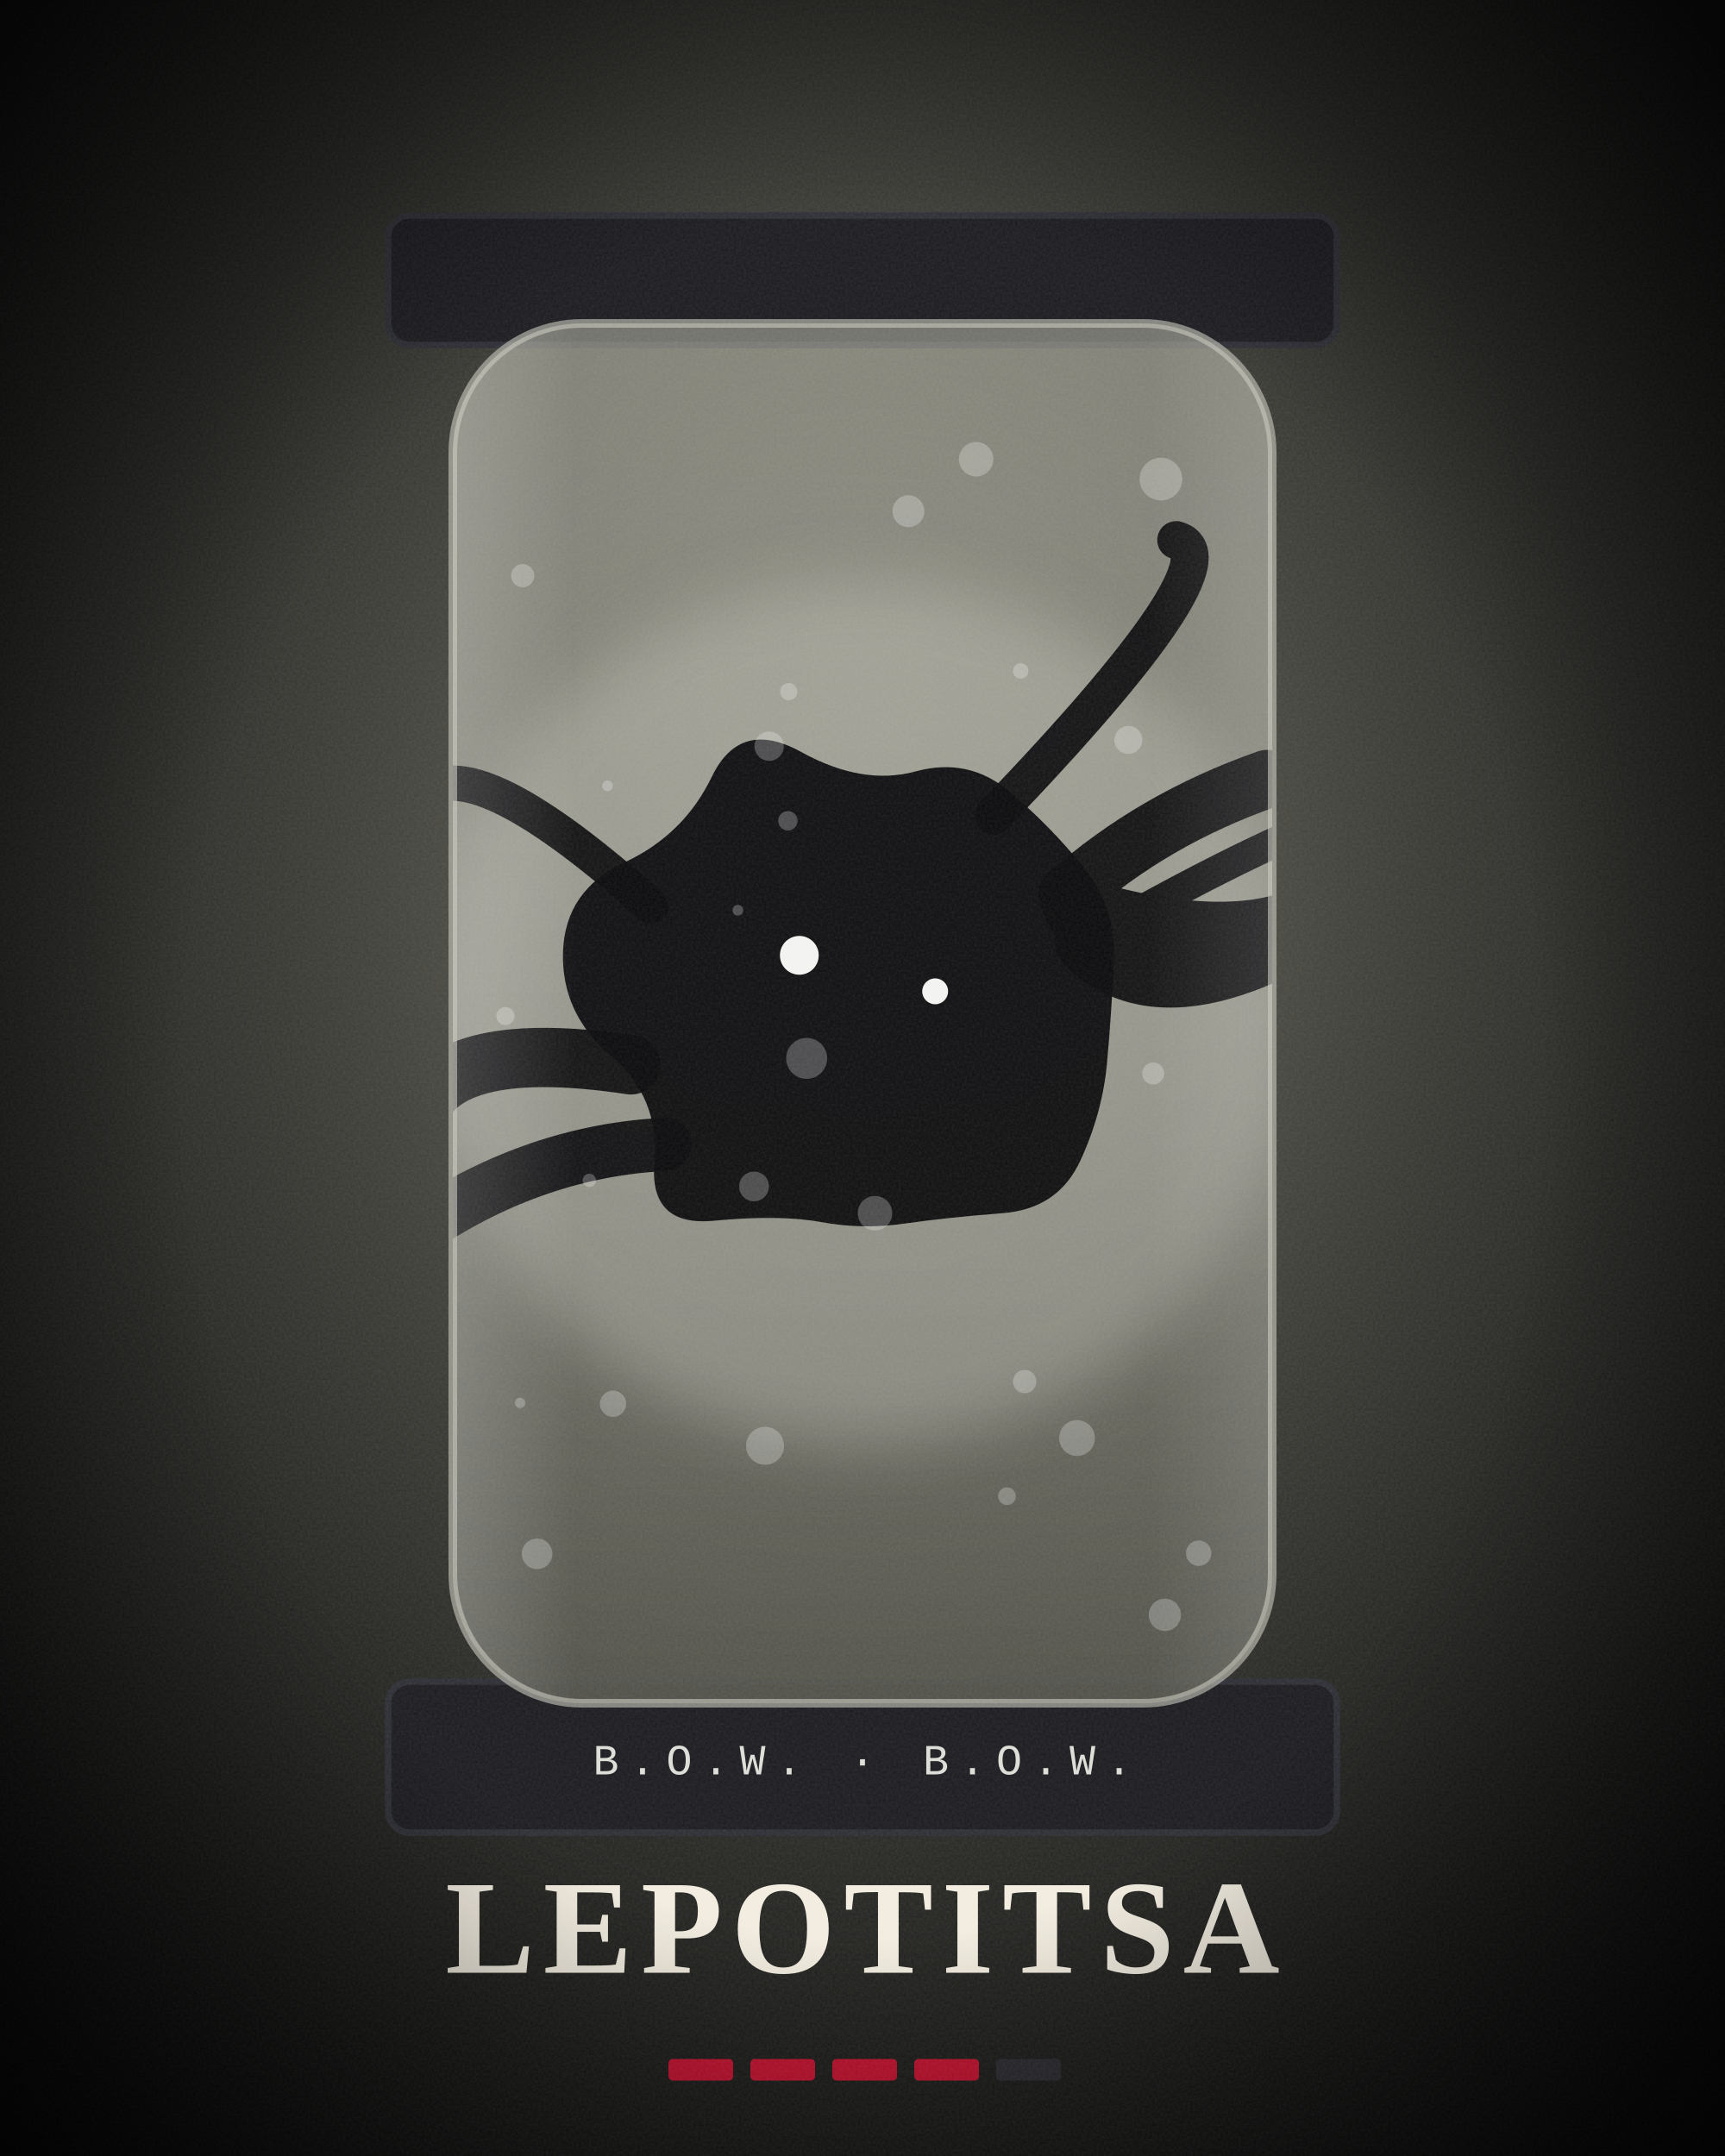
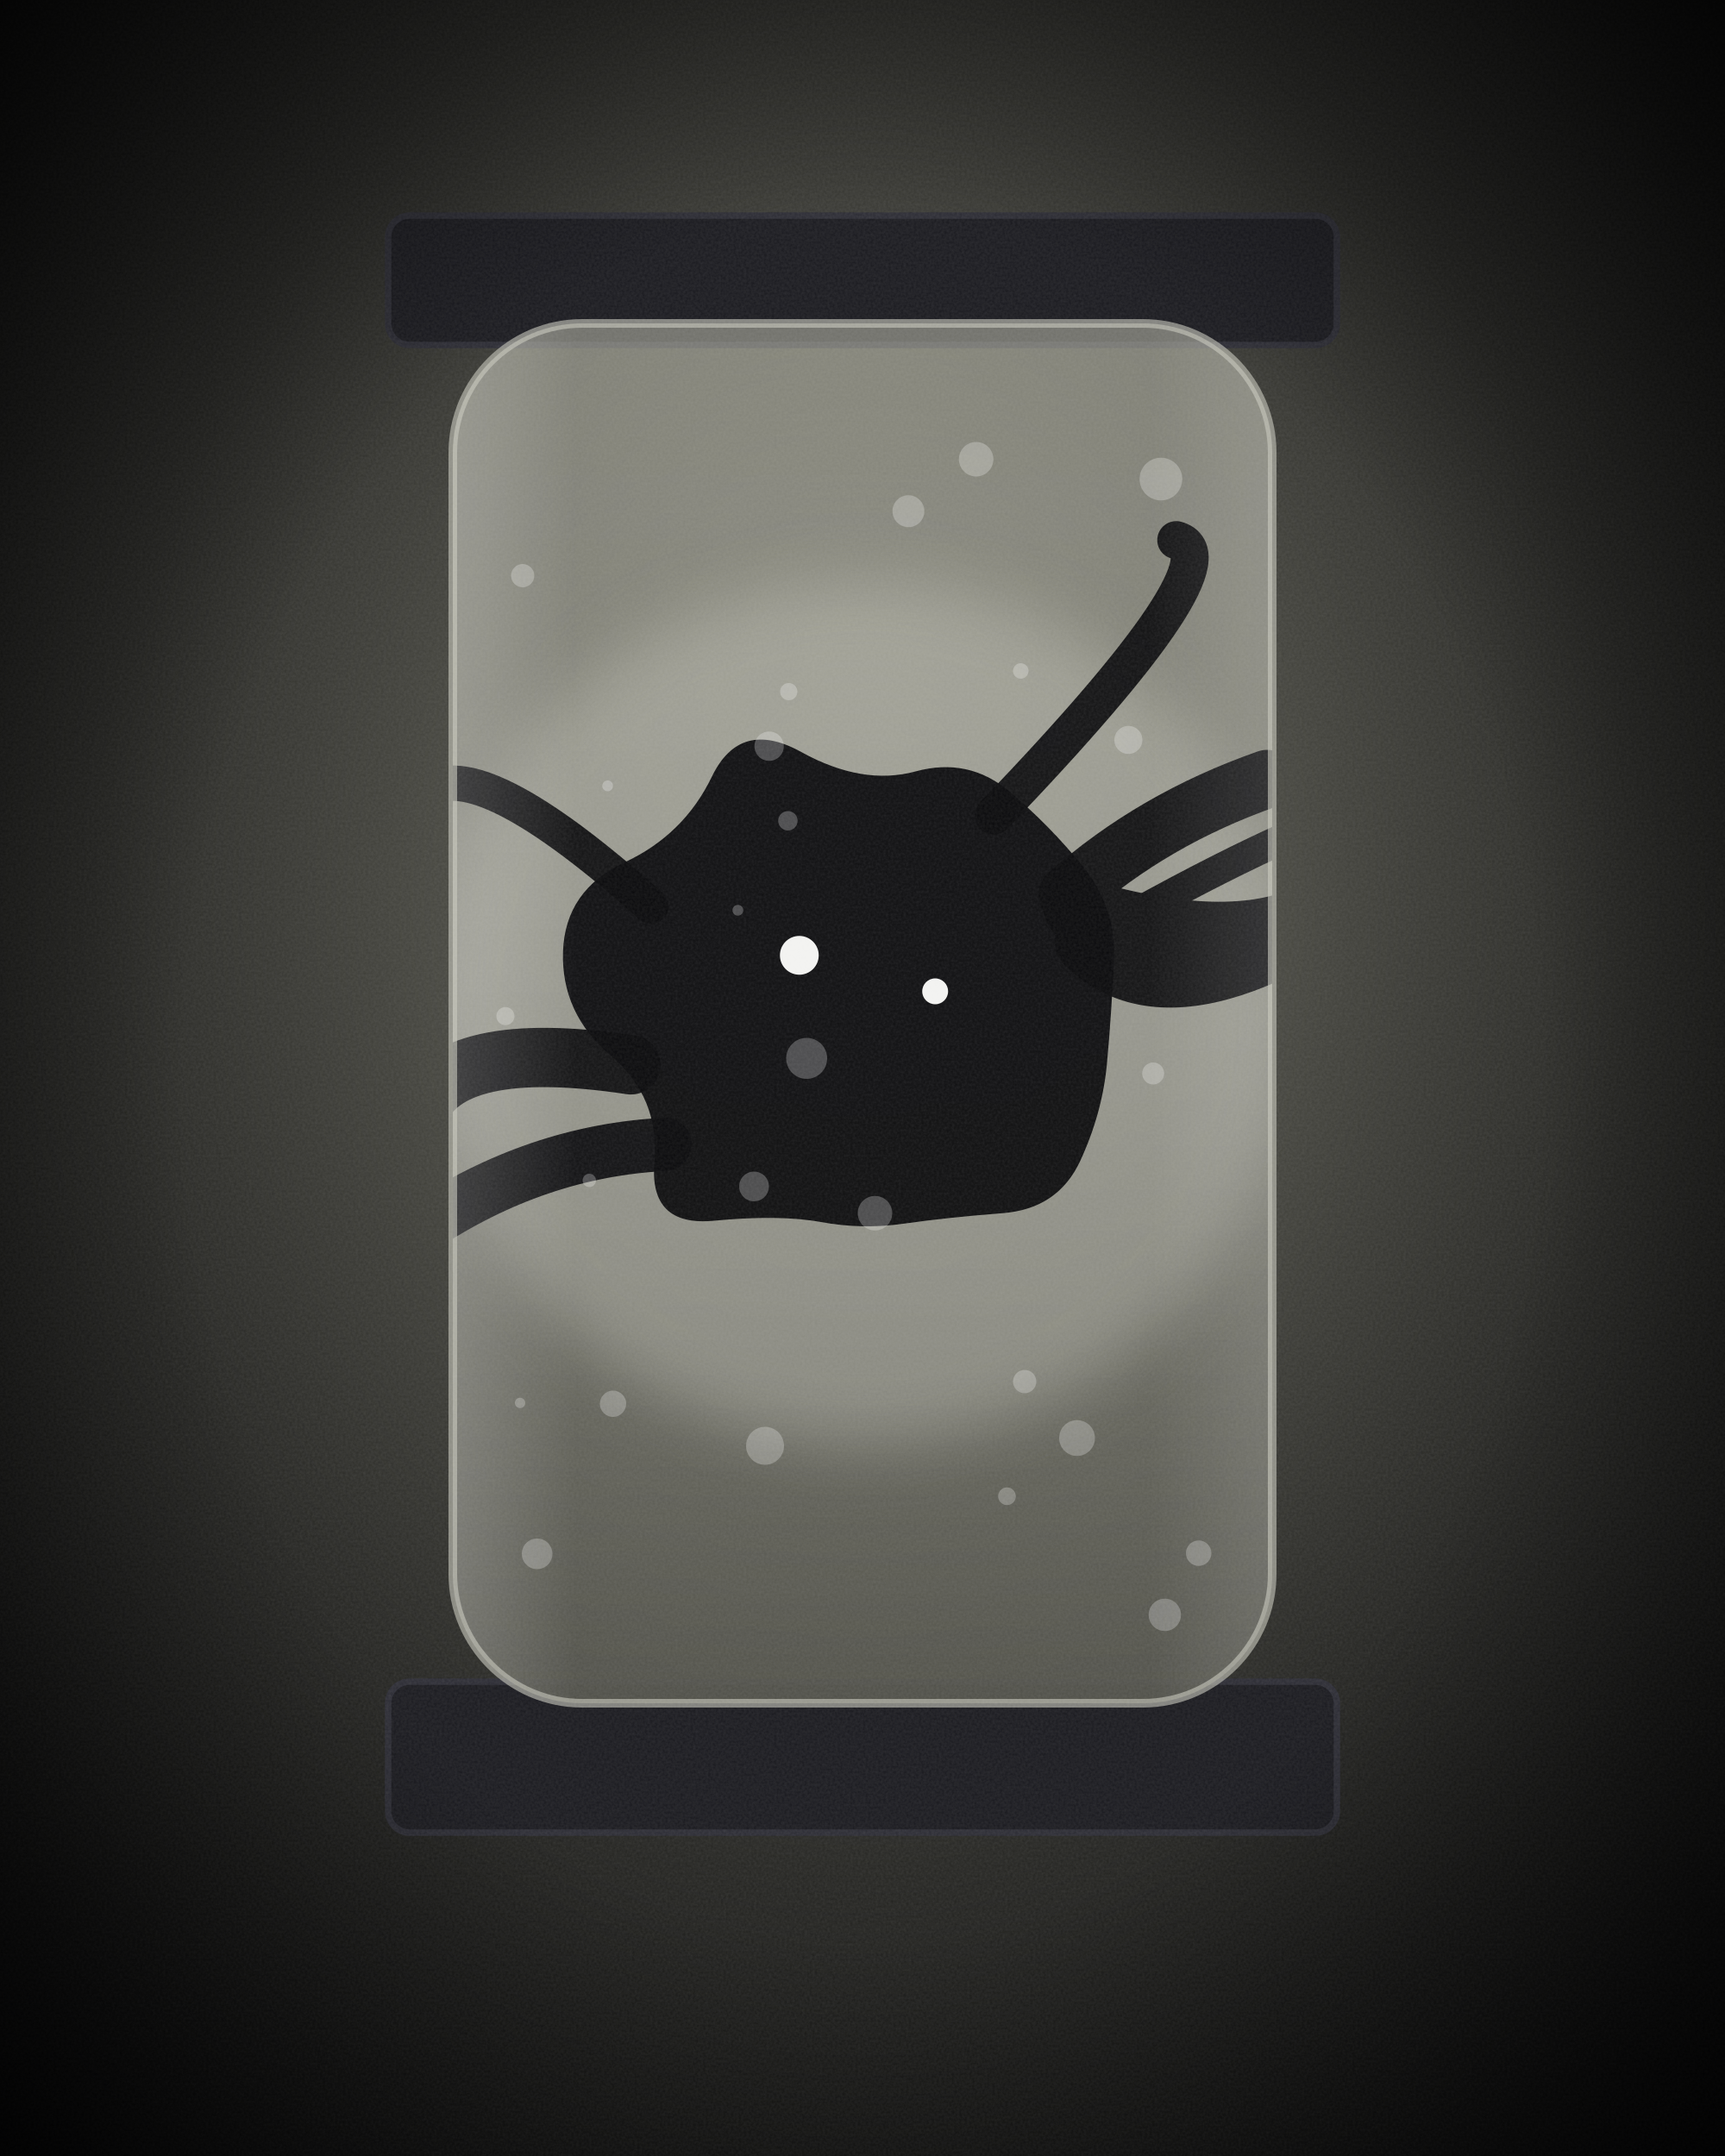
<svg xmlns="http://www.w3.org/2000/svg" viewBox="0 0 800 1000" width="800" height="1000" role="img" aria-label="Lepotitsa">
  <defs>
    <radialGradient id="fondo" cx="50%" cy="42%" r="75%">
      <stop offset="0" stop-color="#6f6f64" />
      <stop offset=".6" stop-color="#252522" />
      <stop offset="1" stop-color="#050506" />
    </radialGradient>
    <radialGradient id="vineta" cx="50%" cy="50%" r="72%">
      <stop offset=".55" stop-color="#000" stop-opacity="0" />
      <stop offset="1" stop-color="#000" stop-opacity=".85" />
    </radialGradient>
    <filter id="grano" x="0" y="0" width="100%" height="100%">
      <feTurbulence type="fractalNoise" baseFrequency=".85" numOctaves="2" seed="11" />
      <feColorMatrix values="0 0 0 0 1  0 0 0 0 1  0 0 0 0 1  0 0 0 .09 0" />
    </filter>
    <filter id="brillo">
      <feGaussianBlur stdDeviation="14" />
    </filter>
    <linearGradient id="liquido" x1="0" y1="0" x2="0" y2="1">
      <stop offset="0" stop-color="#b7b7a9" stop-opacity=".55" />
      <stop offset="1" stop-color="#55554d" stop-opacity=".9" />
    </linearGradient>
    <linearGradient id="vidrio" x1="0" y1="0" x2="1" y2="0">
      <stop offset="0" stop-color="#fff" stop-opacity=".18" />
      <stop offset=".15" stop-color="#fff" stop-opacity="0" />
      <stop offset=".85" stop-color="#fff" stop-opacity="0" />
      <stop offset="1" stop-color="#fff" stop-opacity=".12" />
    </linearGradient>
    <clipPath id="tanque">
      <rect x="210" y="150" width="380" height="640" rx="60" />
    </clipPath>
  </defs>
  <rect width="800" height="1000" fill="url(#fondo)" />
  <rect x="180" y="100" width="440" height="60" rx="10" fill="#1a1a1f" stroke="#2c2c34" stroke-width="3" />
  <rect x="180" y="780" width="440" height="70" rx="10" fill="#1a1a1f" stroke="#2c2c34" stroke-width="3" />
  <g clip-path="url(#tanque)">
    <rect x="210" y="150" width="380" height="640" fill="url(#liquido)" />
    <circle cx="400" cy="470" r="200" fill="#ccccc2" opacity=".35" filter="url(#brillo)" />
    <g stroke="#08080a" fill="none" stroke-linecap="round" opacity=".92">
      <path d="M495.2 414.9 Q534.8 379.8 587.7 361.3" stroke-width="27" />
      <path d="M460.8 378.3 Q575.6 258.7 545.5 250.5" stroke-width="17.6" />
      <path d="M498.9 421.7 Q641 464.4 651.4 347.3" stroke-width="29.7" />
      <path d="M308.4 530.8 Q189.3 536.7 95 672.5" stroke-width="24.7" />
      <path d="M504.8 436.6 Q552.5 484 672.3 383.1" stroke-width="31.2" />
      <path d="M301.9 420.3 Q221.3 348.1 197.5 367.3" stroke-width="16.4" />
      <path d="M292.6 493.9 Q208.2 481.2 194.1 515.7" stroke-width="27.5" />
      <path d="M504.7 436.2 Q676.4 337.4 721.8 366.1" stroke-width="14.1" />
    </g>
    <path d="M513.4 493 Q511.3 516.1 501 538.4 Q490.7 560.7 465 562.7 Q439.2 564.7 419.6 567.5 Q400 570.4 380.7 566.8 Q361.4 563.3 331.1 566.2 Q300.9 569.1 303.5 539 Q306.1 508.9 283.1 489.5 Q260.2 470 261.1 441.4 Q262.1 412.9 289.6 400 Q317.2 387.2 330.2 360.1 Q343.3 333.1 371.6 348.8 Q400 364.5 424.6 357.8 Q449.2 351.1 468.1 367.1 Q487 383 502.4 402.1 Q517.8 421.2 516.6 445.6 Q515.5 470 513.4 493Z" fill="#08080a" opacity=".95" />
    <circle cx="370.7" cy="443.1" r="9" fill="#f2f2f0" />
    <circle cx="433.7" cy="459.8" r="6" fill="#f2f2f0" />
    <g fill="#fff" opacity=".25">
      <circle cx="421.3" cy="237.1" r="7.4" />
      <circle cx="475.2" cy="640.8" r="5.4" />
      <circle cx="452.7" cy="213" r="8" />
      <circle cx="356.7" cy="346.1" r="6.8" />
      <circle cx="365.4" cy="380.7" r="4.5" />
      <circle cx="467" cy="694" r="4.1" />
      <circle cx="354.8" cy="670.6" r="8.8" />
      <circle cx="534.8" cy="497.9" r="5.1" />
      <circle cx="249.1" cy="720.7" r="7.1" />
      <circle cx="242.4" cy="267" r="5.4" />
      <circle cx="405.8" cy="562.7" r="8" />
      <circle cx="234.4" cy="471.3" r="4.2" />
      <circle cx="342.2" cy="422.2" r="2.5" />
      <circle cx="241.2" cy="650.7" r="2.4" />
      <circle cx="499.5" cy="667" r="8.3" />
      <circle cx="555.9" cy="720.4" r="5.9" />
      <circle cx="273.3" cy="547.5" r="3.1" />
      <circle cx="473.4" cy="311.2" r="3.6" />
      <circle cx="365.8" cy="320.8" r="4" />
      <circle cx="349.7" cy="550.3" r="6.9" />
      <circle cx="523.3" cy="343.2" r="6.5" />
      <circle cx="281.8" cy="364.5" r="2.5" />
      <circle cx="374.1" cy="490.9" r="9.5" />
      <circle cx="540.2" cy="749" r="7.5" />
      <circle cx="284.3" cy="651.1" r="6.1" />
      <circle cx="538.4" cy="222.2" r="9.9" />
    </g>
    <rect x="210" y="150" width="380" height="640" fill="url(#vidrio)" />
  </g>
  <rect x="210" y="150" width="380" height="640" rx="60" fill="none" stroke="#c8c8bd" stroke-width="4" opacity=".6" />
-   <text x="400" y="823" text-anchor="middle" font-family="'Share Tech Mono', Consolas, 'Courier New', monospace" font-size="20" letter-spacing="5" fill="#ddddd7">B.O.W. · B.O.W.</text>
-   <text x="400" y="915" text-anchor="middle" font-family="Cinzel, 'Trajan Pro', Georgia, 'Times New Roman', serif" font-size="62" font-weight="900" letter-spacing="4" fill="#f2ecdf">LEPOTITSA</text>
-   <rect x="310" y="955" width="30" height="10" rx="2" fill="#c8102e" />
-   <rect x="348" y="955" width="30" height="10" rx="2" fill="#c8102e" />
-   <rect x="386" y="955" width="30" height="10" rx="2" fill="#c8102e" />
-   <rect x="424" y="955" width="30" height="10" rx="2" fill="#c8102e" />
-   <rect x="462" y="955" width="30" height="10" rx="2" fill="#2a2a30" />
  <rect width="800" height="1000" filter="url(#grano)" />
  <rect width="800" height="1000" fill="url(#vineta)" />
</svg>
